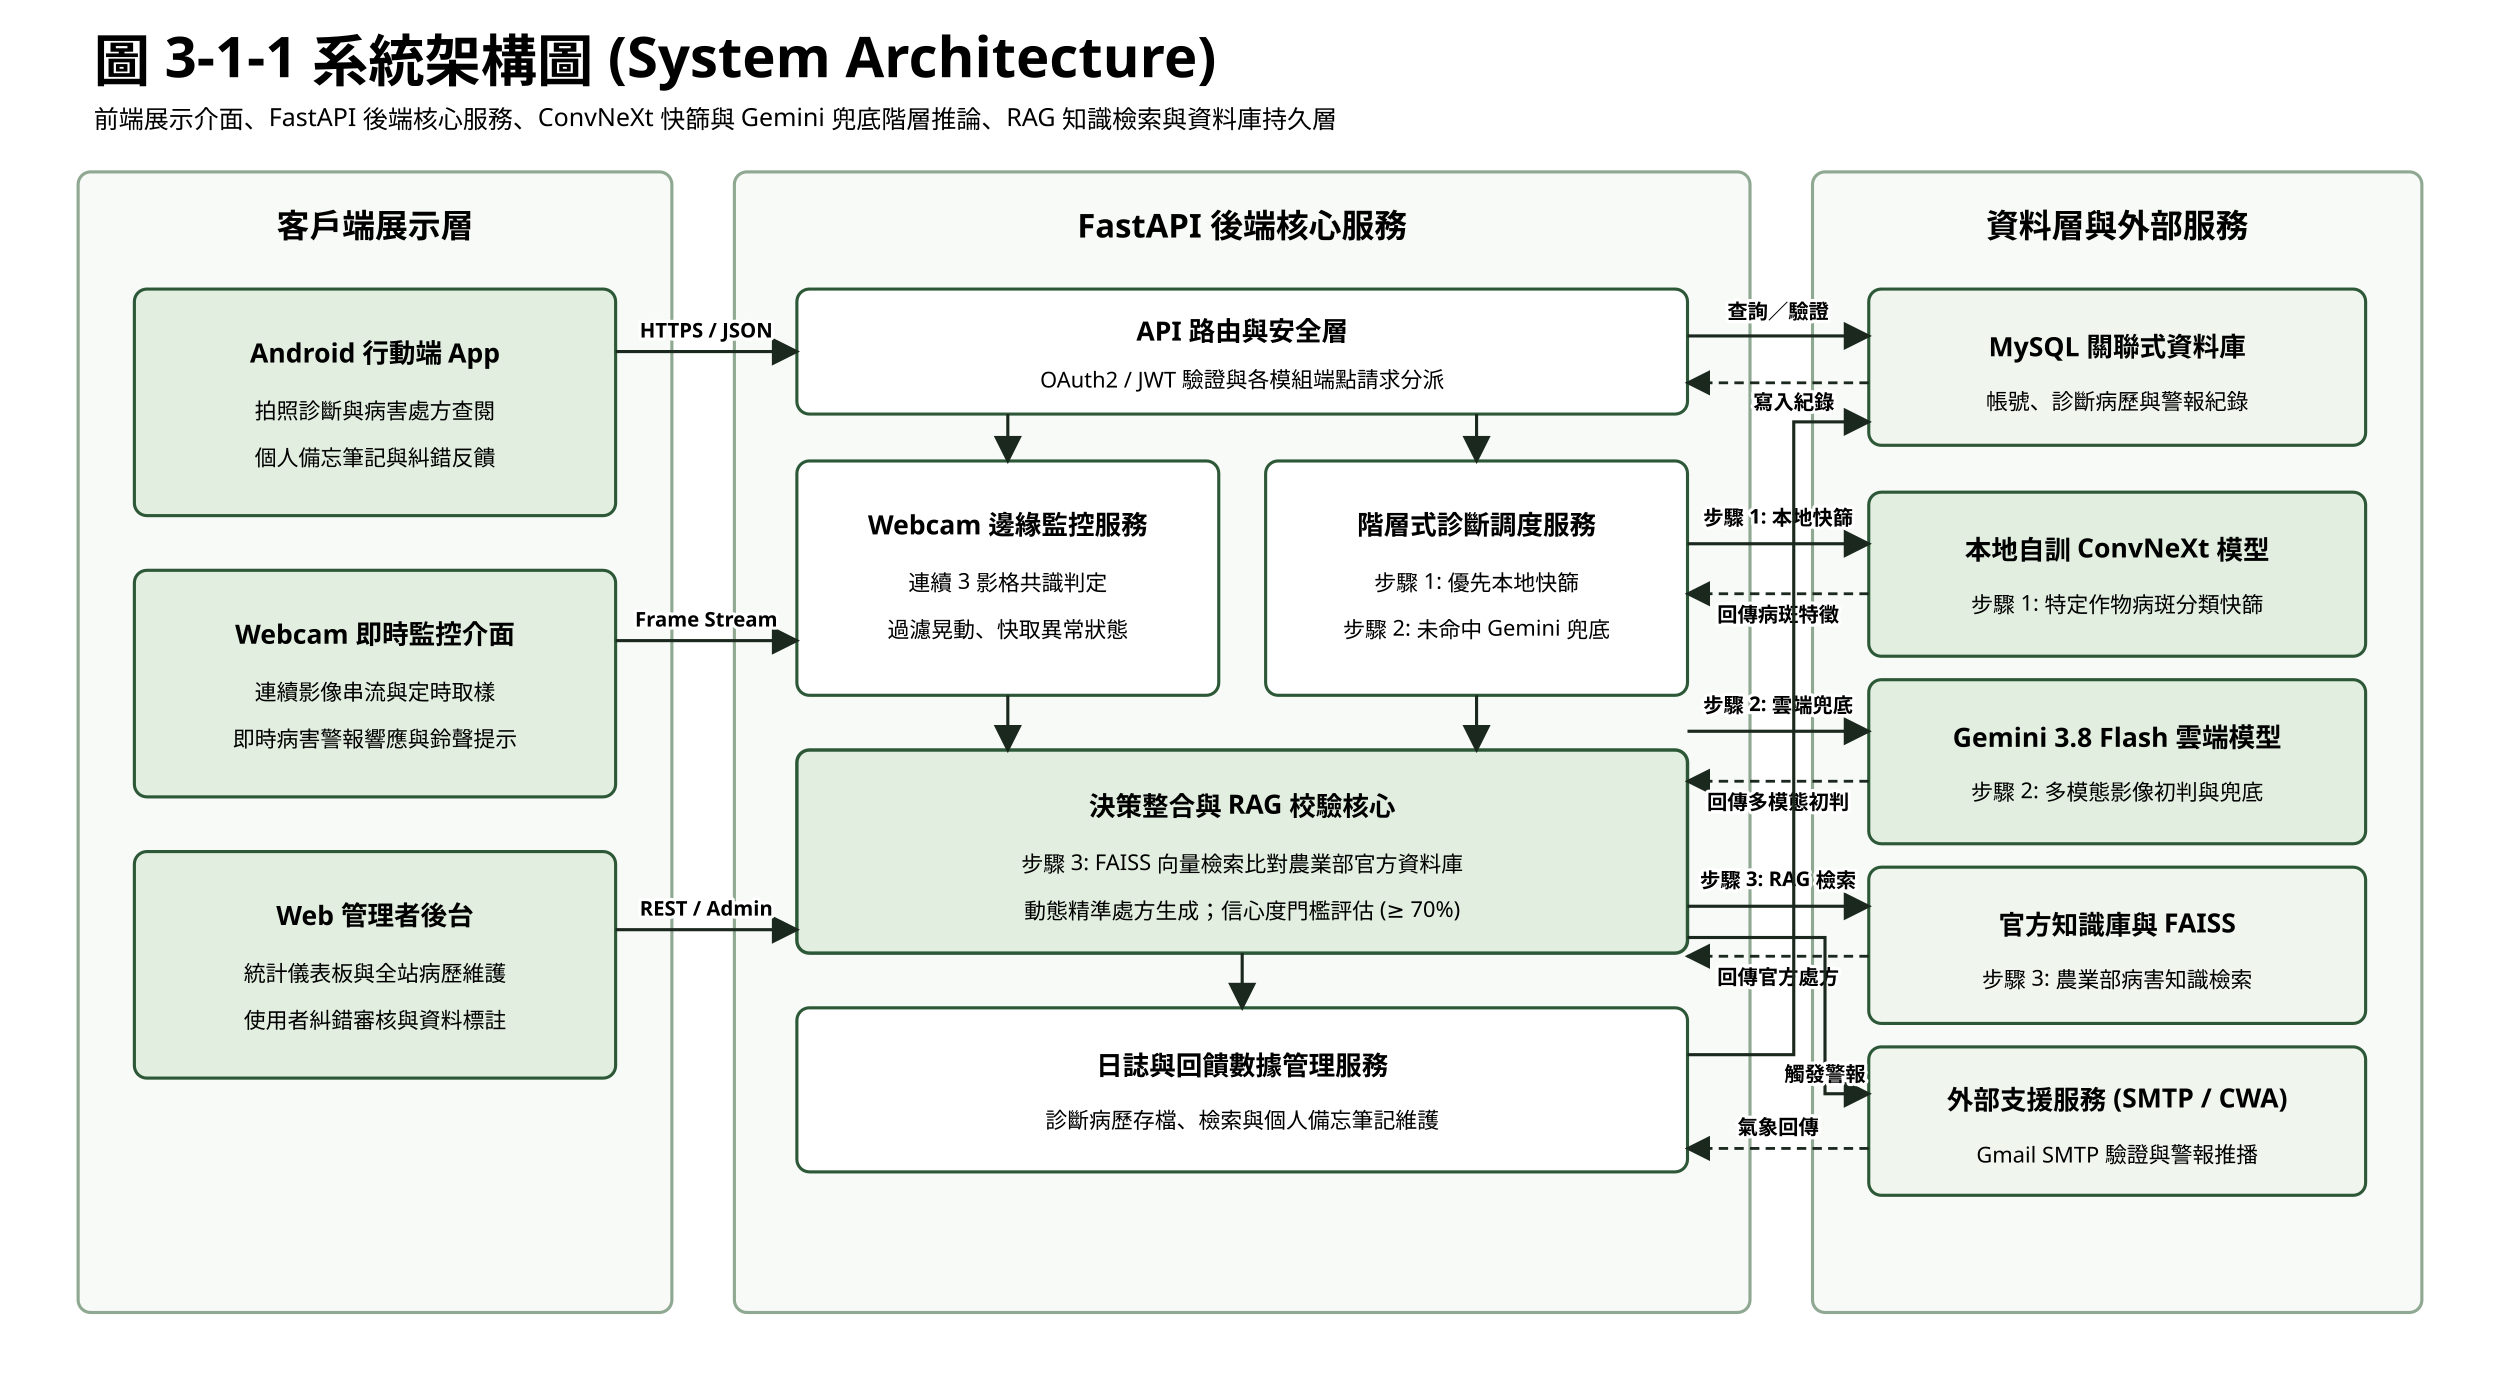
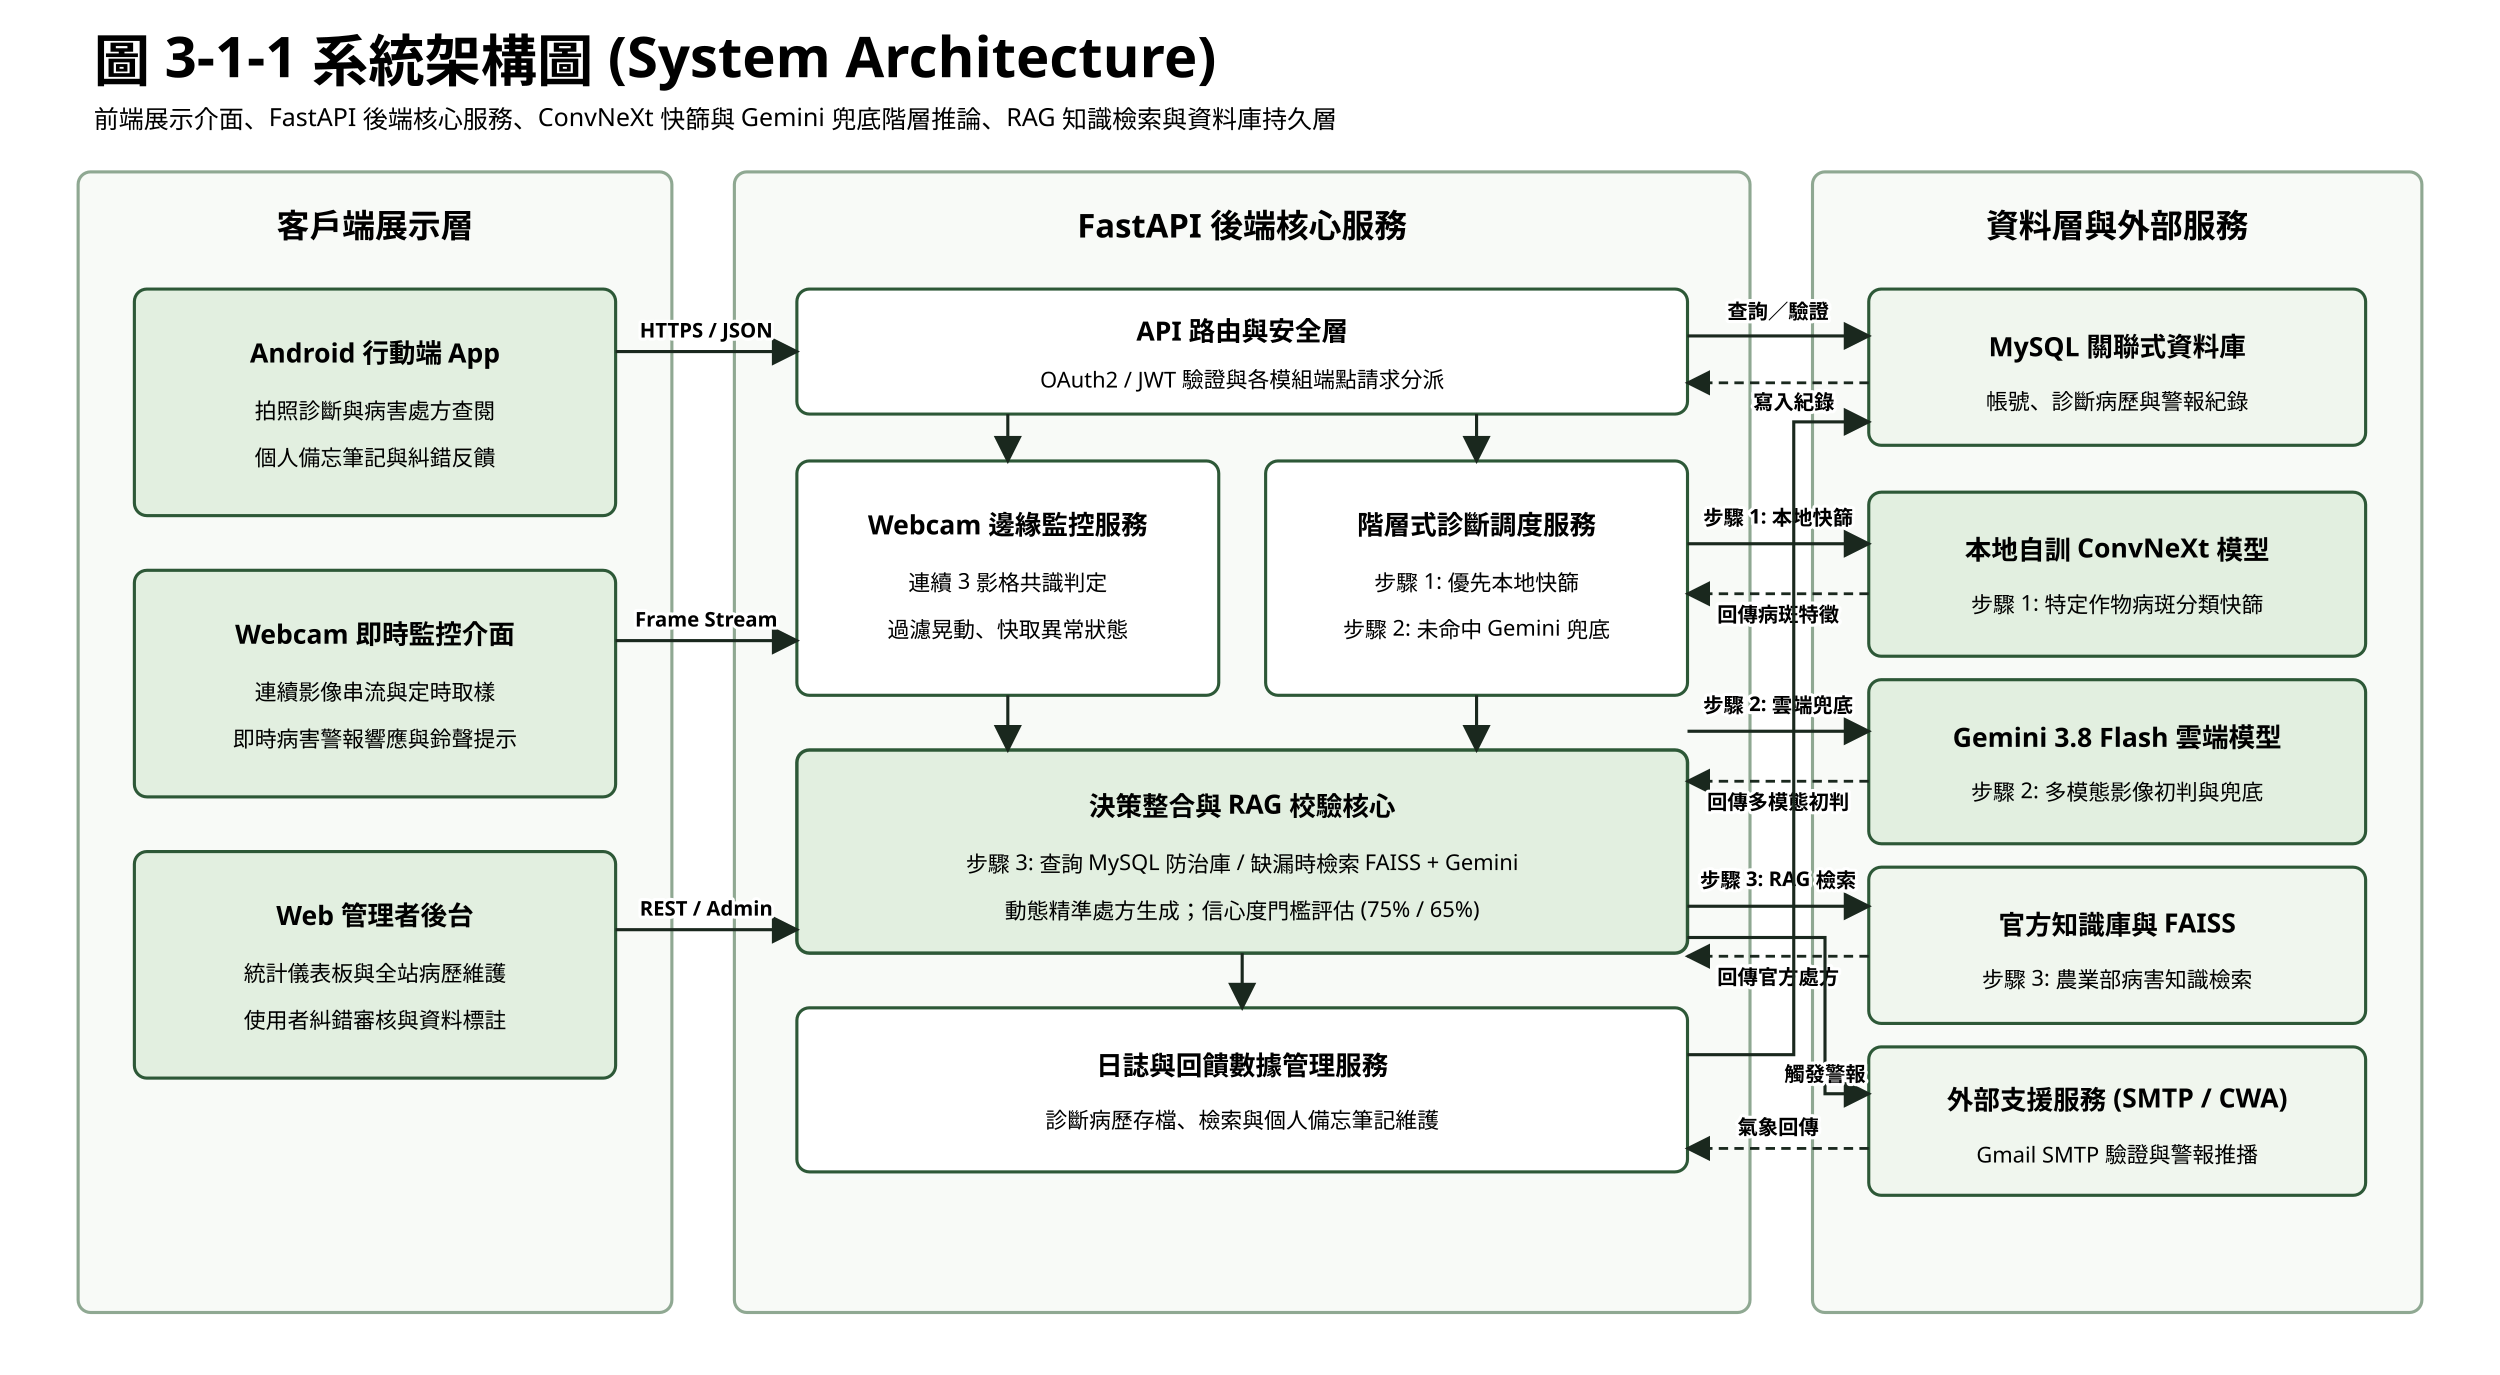
<svg xmlns="http://www.w3.org/2000/svg" width="1600" height="880" viewBox="0 0 1600 880">
  <defs>
    <style>
      .title { font: 700 36px 'Microsoft JhengHei', 'PingFang TC', sans-serif; fill: #000000; }
      .subtitle { font: 500 16px 'Microsoft JhengHei', 'PingFang TC', sans-serif; fill: #000000; }
      .lane { font: 700 21px 'Microsoft JhengHei', 'PingFang TC', sans-serif; fill: #000000; }
      .head { font: 700 17px 'Microsoft JhengHei', 'PingFang TC', sans-serif; fill: #000000; }
      .text { font: 500 14px 'Microsoft JhengHei', 'PingFang TC', sans-serif; fill: #000000; }
      
      .lane-box { fill: #F8FAF7; stroke: #8FA892; stroke-width: 2; }
      .client { fill: #E2EFE0; stroke: #2D5837; stroke-width: 2; }
      .service { fill: #ffffff; stroke: #2D5837; stroke-width: 2; }
      .safety { fill: #E2EFE0; stroke: #2D5837; stroke-width: 2.2; }
      .external { fill: #F0F6EE; stroke: #2D5837; stroke-width: 2; }
      .ai-box { fill: #E2EFE0; stroke: #2D5837; stroke-width: 2; }
      
      .line { stroke: #1A281E; stroke-width: 2; fill: none; marker-end: url(#arrow); }
      .return { stroke: #1A281E; stroke-width: 1.8; stroke-dasharray: 6 4; fill: none; marker-end: url(#arrow2); }
      
      .flow-label {
        font: 700 13px 'Microsoft JhengHei', 'PingFang TC', sans-serif;
        fill: #000000;
        paint-order: stroke fill;
        stroke: #ffffff;
        stroke-width: 4px;
        stroke-linejoin: round;
      }
      .halo-text {
        font: 700 13px 'Microsoft JhengHei', 'PingFang TC', sans-serif;
        fill: #000000;
        paint-order: stroke fill;
        stroke: #ffffff;
        stroke-width: 4px;
        stroke-linejoin: round;
      }
    </style>
    <marker id="arrow" markerWidth="9" markerHeight="9" refX="8" refY="4.5" orient="auto">
      <path d="M0 0 L9 4.5 L0 9 Z" fill="#1A281E" />
    </marker>
    <marker id="arrow2" markerWidth="9" markerHeight="9" refX="8" refY="4.5" orient="auto">
      <path d="M0 0 L9 4.5 L0 9 Z" fill="#1A281E" />
    </marker>
  </defs>
  <rect width="1600" height="880" fill="#ffffff" />
  <text x="60" y="52" class="title">圖 3-1-1 系統架構圖 (System Architecture)</text>
  <text x="60" y="82" class="subtitle">前端展示介面、FastAPI 後端核心服務、ConvNeXt 快篩與 Gemini 兜底階層推論、RAG 知識檢索與資料庫持久層</text>
  <rect x="50" y="110" width="380" height="730" rx="8" class="lane-box" />
  <text x="240" y="152" text-anchor="middle" class="lane">客戶端展示層</text>
  <rect x="86" y="185" width="308" height="145" rx="8" class="client" />
  <text x="240" y="232" text-anchor="middle" class="head">Android 行動端 App</text>
  <text x="240" y="268" text-anchor="middle" class="text">拍照診斷與病害處方查閱</text>
  <text x="240" y="298" text-anchor="middle" class="text">個人備忘筆記與糾錯反饋</text>
  <rect x="86" y="365" width="308" height="145" rx="8" class="client" />
  <text x="240" y="412" text-anchor="middle" class="head">Webcam 即時監控介面</text>
  <text x="240" y="448" text-anchor="middle" class="text">連續影像串流與定時取樣</text>
  <text x="240" y="478" text-anchor="middle" class="text">即時病害警報響應與鈴聲提示</text>
  <rect x="86" y="545" width="308" height="145" rx="8" class="client" />
  <text x="240" y="592" text-anchor="middle" class="head">Web 管理者後台</text>
  <text x="240" y="628" text-anchor="middle" class="text">統計儀表板與全站病歷維護</text>
  <text x="240" y="658" text-anchor="middle" class="text">使用者糾錯審核與資料標註</text>
  <rect x="470" y="110" width="650" height="730" rx="8" class="lane-box" />
  <text x="795" y="152" text-anchor="middle" class="lane">FastAPI 後端核心服務</text>
  <rect x="510" y="185" width="570" height="80" rx="8" class="service" />
  <text x="795" y="218" text-anchor="middle" class="head">API 路由與安全層</text>
  <text x="795" y="248" text-anchor="middle" class="text">OAuth2 / JWT 驗證與各模組端點請求分派</text>
  <rect x="510" y="295" width="270" height="150" rx="8" class="service" />
  <text x="645" y="342" text-anchor="middle" class="head">Webcam 邊緣監控服務</text>
  <text x="645" y="378" text-anchor="middle" class="text">連續 3 影格共識判定</text>
  <text x="645" y="408" text-anchor="middle" class="text">過濾晃動、快取異常狀態</text>
  <rect x="810" y="295" width="270" height="150" rx="8" class="service" />
  <text x="945" y="342" text-anchor="middle" class="head">階層式診斷調度服務</text>
  <text x="945" y="378" text-anchor="middle" class="text">步驟 1: 優先本地快篩</text>
  <text x="945" y="408" text-anchor="middle" class="text">步驟 2: 未命中 Gemini 兜底</text>
  <rect x="510" y="480" width="570" height="130" rx="8" class="safety" />
  <text x="795" y="522" text-anchor="middle" class="head">決策整合與 RAG 校驗核心</text>
-   <text x="795" y="558" text-anchor="middle" class="text">步驟 3: FAISS 向量檢索比對農業部官方資料庫</text>
-   <text x="795" y="588" text-anchor="middle" class="text">動態精準處方生成；信心度門檻評估 (≥ 70%)</text>
+   <text x="795" y="558" text-anchor="middle" class="text">步驟 3: 查詢 MySQL 防治庫 / 缺漏時檢索 FAISS + Gemini</text>
+   <text x="795" y="588" text-anchor="middle" class="text">動態精準處方生成；信心度門檻評估 (75% / 65%)</text>
  <rect x="510" y="645" width="570" height="105" rx="8" class="service" />
  <text x="795" y="688" text-anchor="middle" class="head">日誌與回饋數據管理服務</text>
  <text x="795" y="722" text-anchor="middle" class="text">診斷病歷存檔、檢索與個人備忘筆記維護</text>
  <rect x="1160" y="110" width="390" height="730" rx="8" class="lane-box" />
  <text x="1355" y="152" text-anchor="middle" class="lane">資料層與外部服務</text>
  <rect x="1196" y="185" width="318" height="100" rx="8" class="external" />
  <text x="1355" y="228" text-anchor="middle" class="head">MySQL 關聯式資料庫</text>
  <text x="1355" y="262" text-anchor="middle" class="text">帳號、診斷病歷與警報紀錄</text>
  <rect x="1196" y="315" width="318" height="105" rx="8" class="ai-box" />
  <text x="1355" y="358" text-anchor="middle" class="head">本地自訓 ConvNeXt 模型</text>
  <text x="1355" y="392" text-anchor="middle" class="text">步驟 1: 特定作物病斑分類快篩</text>
  <rect x="1196" y="435" width="318" height="105" rx="8" class="ai-box" />
  <text x="1355" y="478" text-anchor="middle" class="head">Gemini 3.8 Flash 雲端模型</text>
  <text x="1355" y="512" text-anchor="middle" class="text">步驟 2: 多模態影像初判與兜底</text>
  <rect x="1196" y="555" width="318" height="100" rx="8" class="external" />
  <text x="1355" y="598" text-anchor="middle" class="head">官方知識庫與 FAISS</text>
  <text x="1355" y="632" text-anchor="middle" class="text">步驟 3: 農業部病害知識檢索</text>
  <rect x="1196" y="670" width="318" height="95" rx="8" class="external" />
  <text x="1355" y="710" text-anchor="middle" class="head">外部支援服務 (SMTP / CWA)</text>
  <text x="1355" y="744" text-anchor="middle" class="text">Gmail SMTP 驗證與警報推播</text>
  <path d="M394 225 H510" class="line" />
  <path d="M394 410 H510" class="line" />
  <path d="M394 595 H510" class="line" />
  <text x="452" y="216" text-anchor="middle" class="halo-text">HTTPS / JSON</text>
  <text x="452" y="401" text-anchor="middle" class="halo-text">Frame Stream</text>
  <text x="452" y="586" text-anchor="middle" class="halo-text">REST / Admin</text>
  <path d="M645 265 V295" class="line" />
  <path d="M945 265 V295" class="line" />
  <path d="M645 445 V480" class="line" />
  <path d="M945 445 V480" class="line" />
  <path d="M795 610 V645" class="line" />
  <path d="M1080 215 H1196" class="line" />
  <path d="M1196 245 H1080" class="return" />
  <text x="1138" y="204" text-anchor="middle" class="flow-label">查詢／驗證</text>
  <path d="M1080 348 H1196" class="line" />
  <path d="M1196 380 H1080" class="return" />
  <text x="1138" y="336" text-anchor="middle" class="flow-label">步驟 1: 本地快篩</text>
  <text x="1138" y="398" text-anchor="middle" class="flow-label">回傳病斑特徵</text>
  <path d="M1080 468 H1196" class="line" />
  <path d="M1196 500 H1080" class="return" />
  <text x="1138" y="456" text-anchor="middle" class="flow-label">步驟 2: 雲端兜底</text>
  <text x="1138" y="518" text-anchor="middle" class="flow-label">回傳多模態初判</text>
  <path d="M1080 580 H1196" class="line" />
  <path d="M1196 612 H1080" class="return" />
  <text x="1138" y="568" text-anchor="middle" class="flow-label">步驟 3: RAG 檢索</text>
  <text x="1138" y="630" text-anchor="middle" class="flow-label">回傳官方處方</text>
  <path d="M1080 600 H1168 V700 H1196" class="line" />
  <text x="1168" y="692" text-anchor="middle" class="flow-label">觸發警報</text>
  <path d="M1080 675 H1148 V270 H1196" class="line" />
  <text x="1148" y="262" text-anchor="middle" class="flow-label">寫入紀錄</text>
  <path d="M1196 735 H1080" class="return" />
  <text x="1138" y="726" text-anchor="middle" class="flow-label">氣象回傳</text>
</svg>
